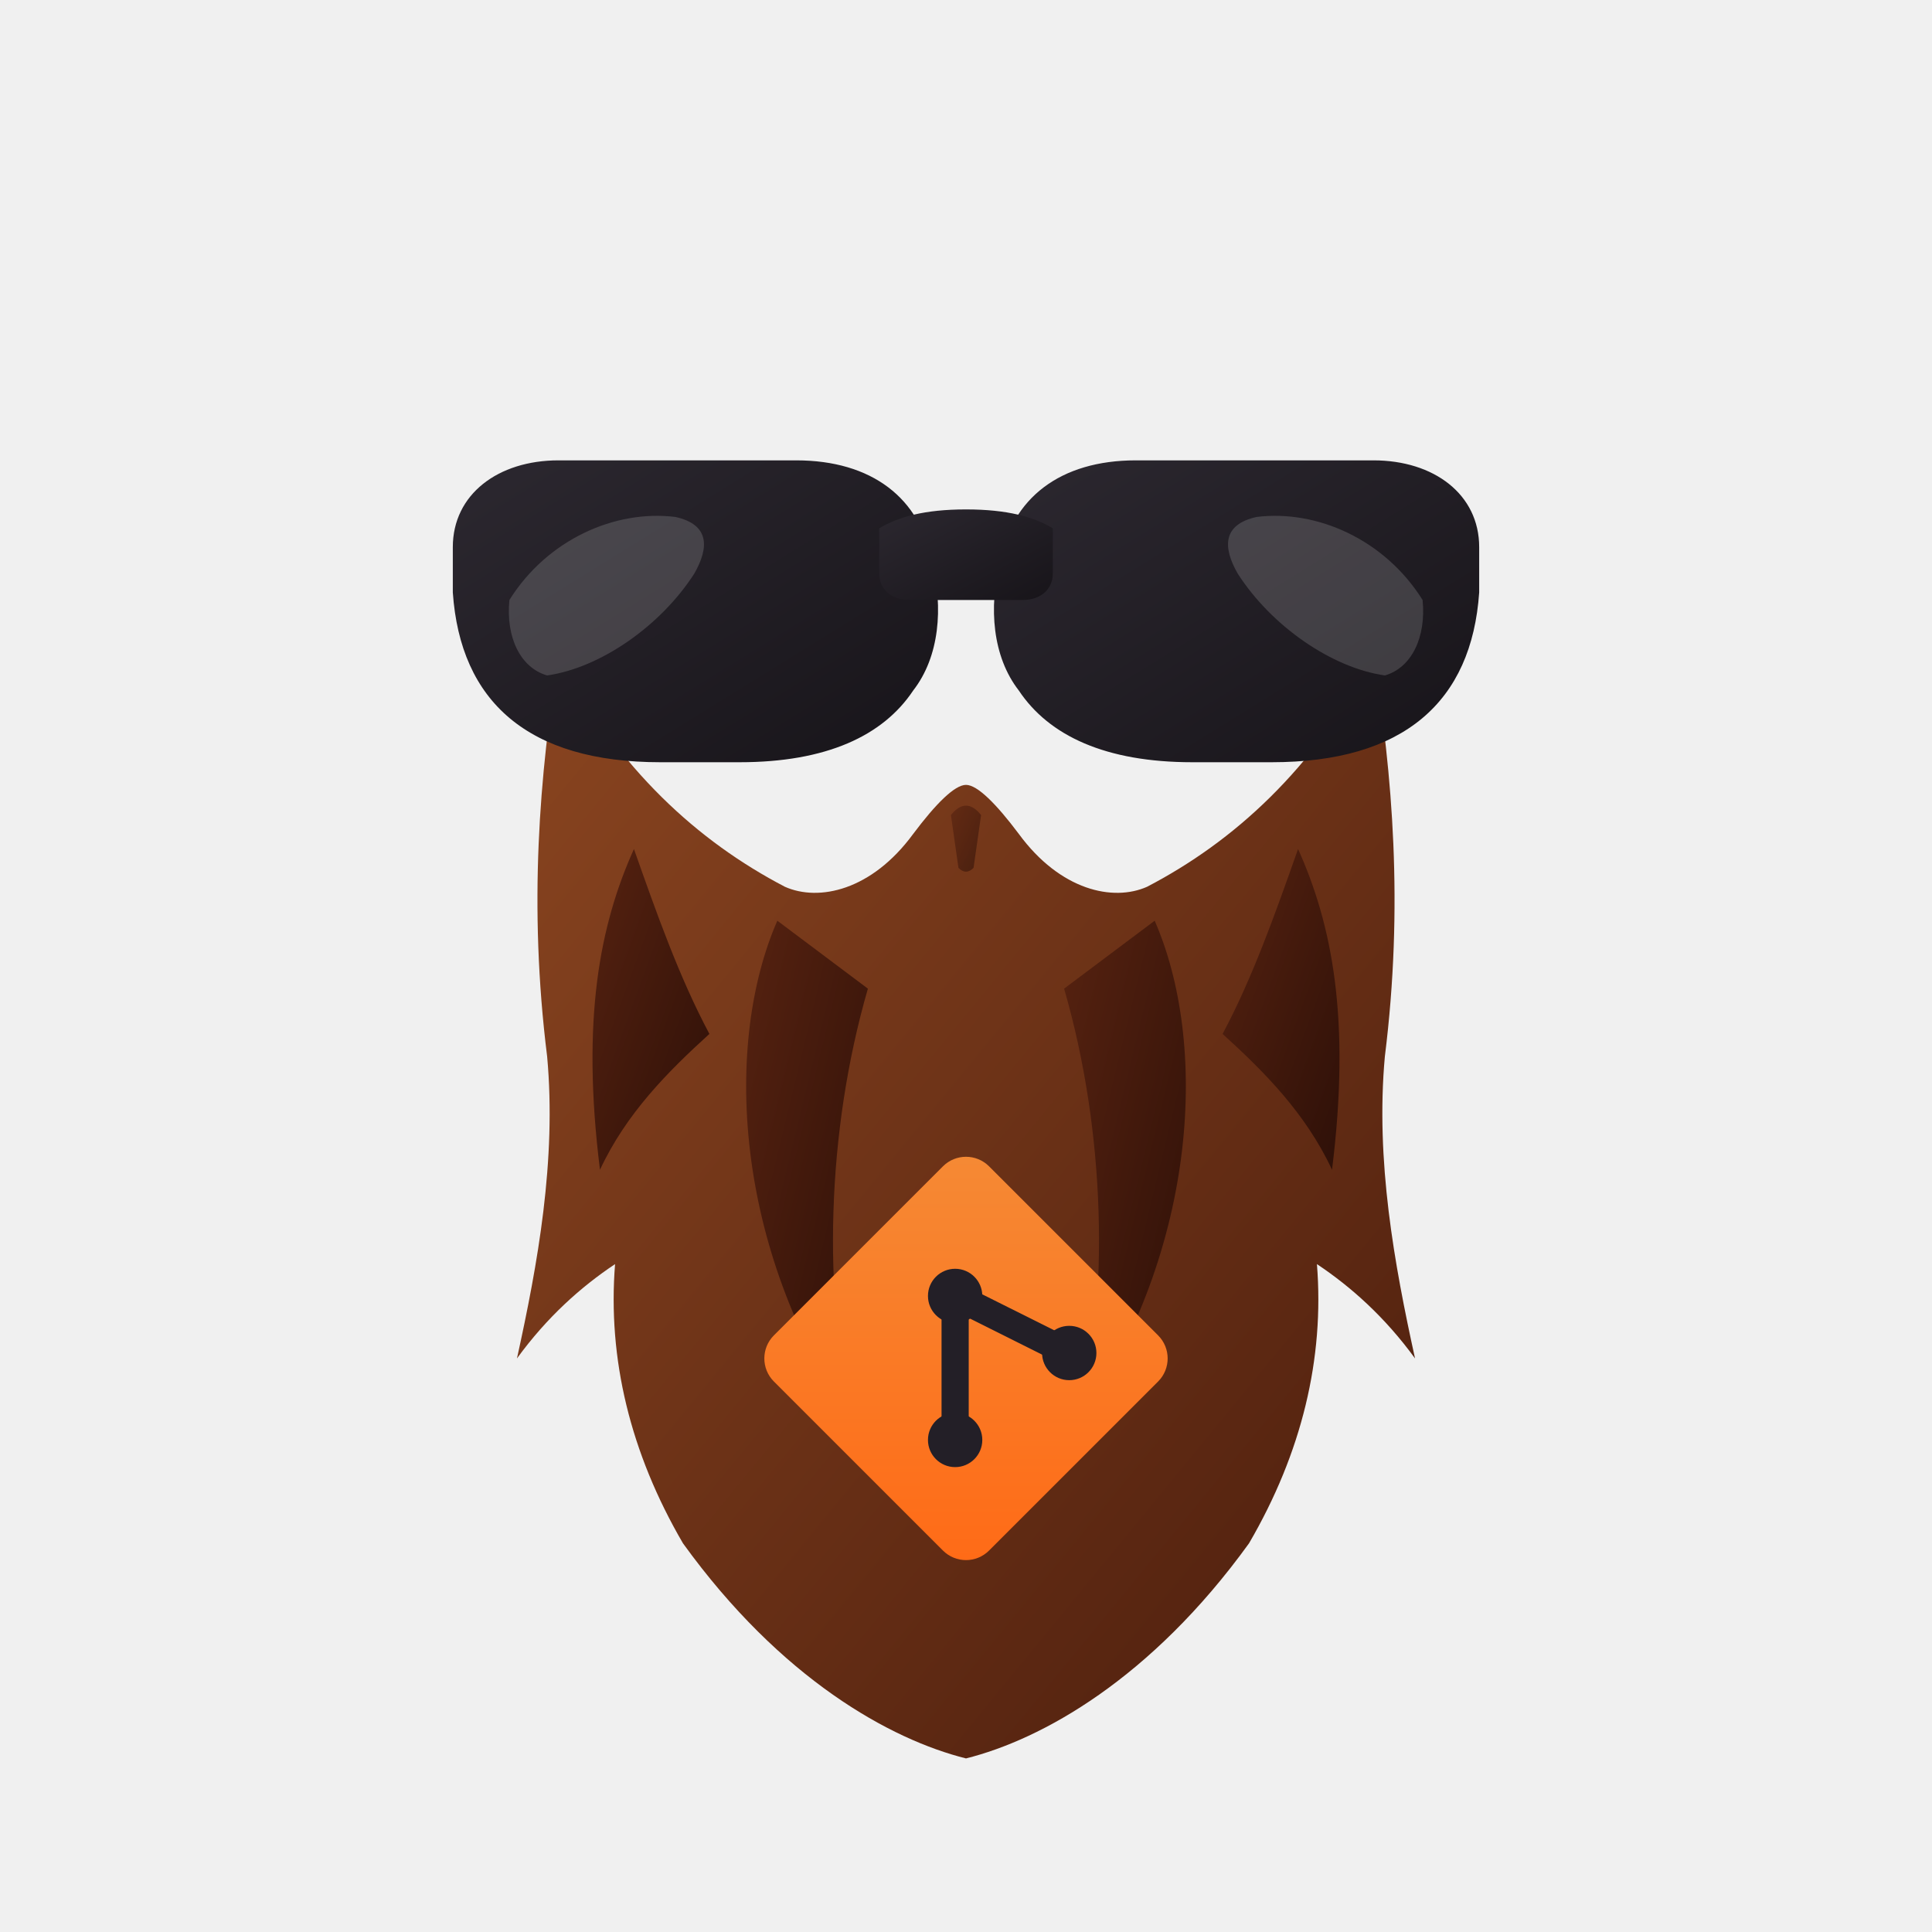
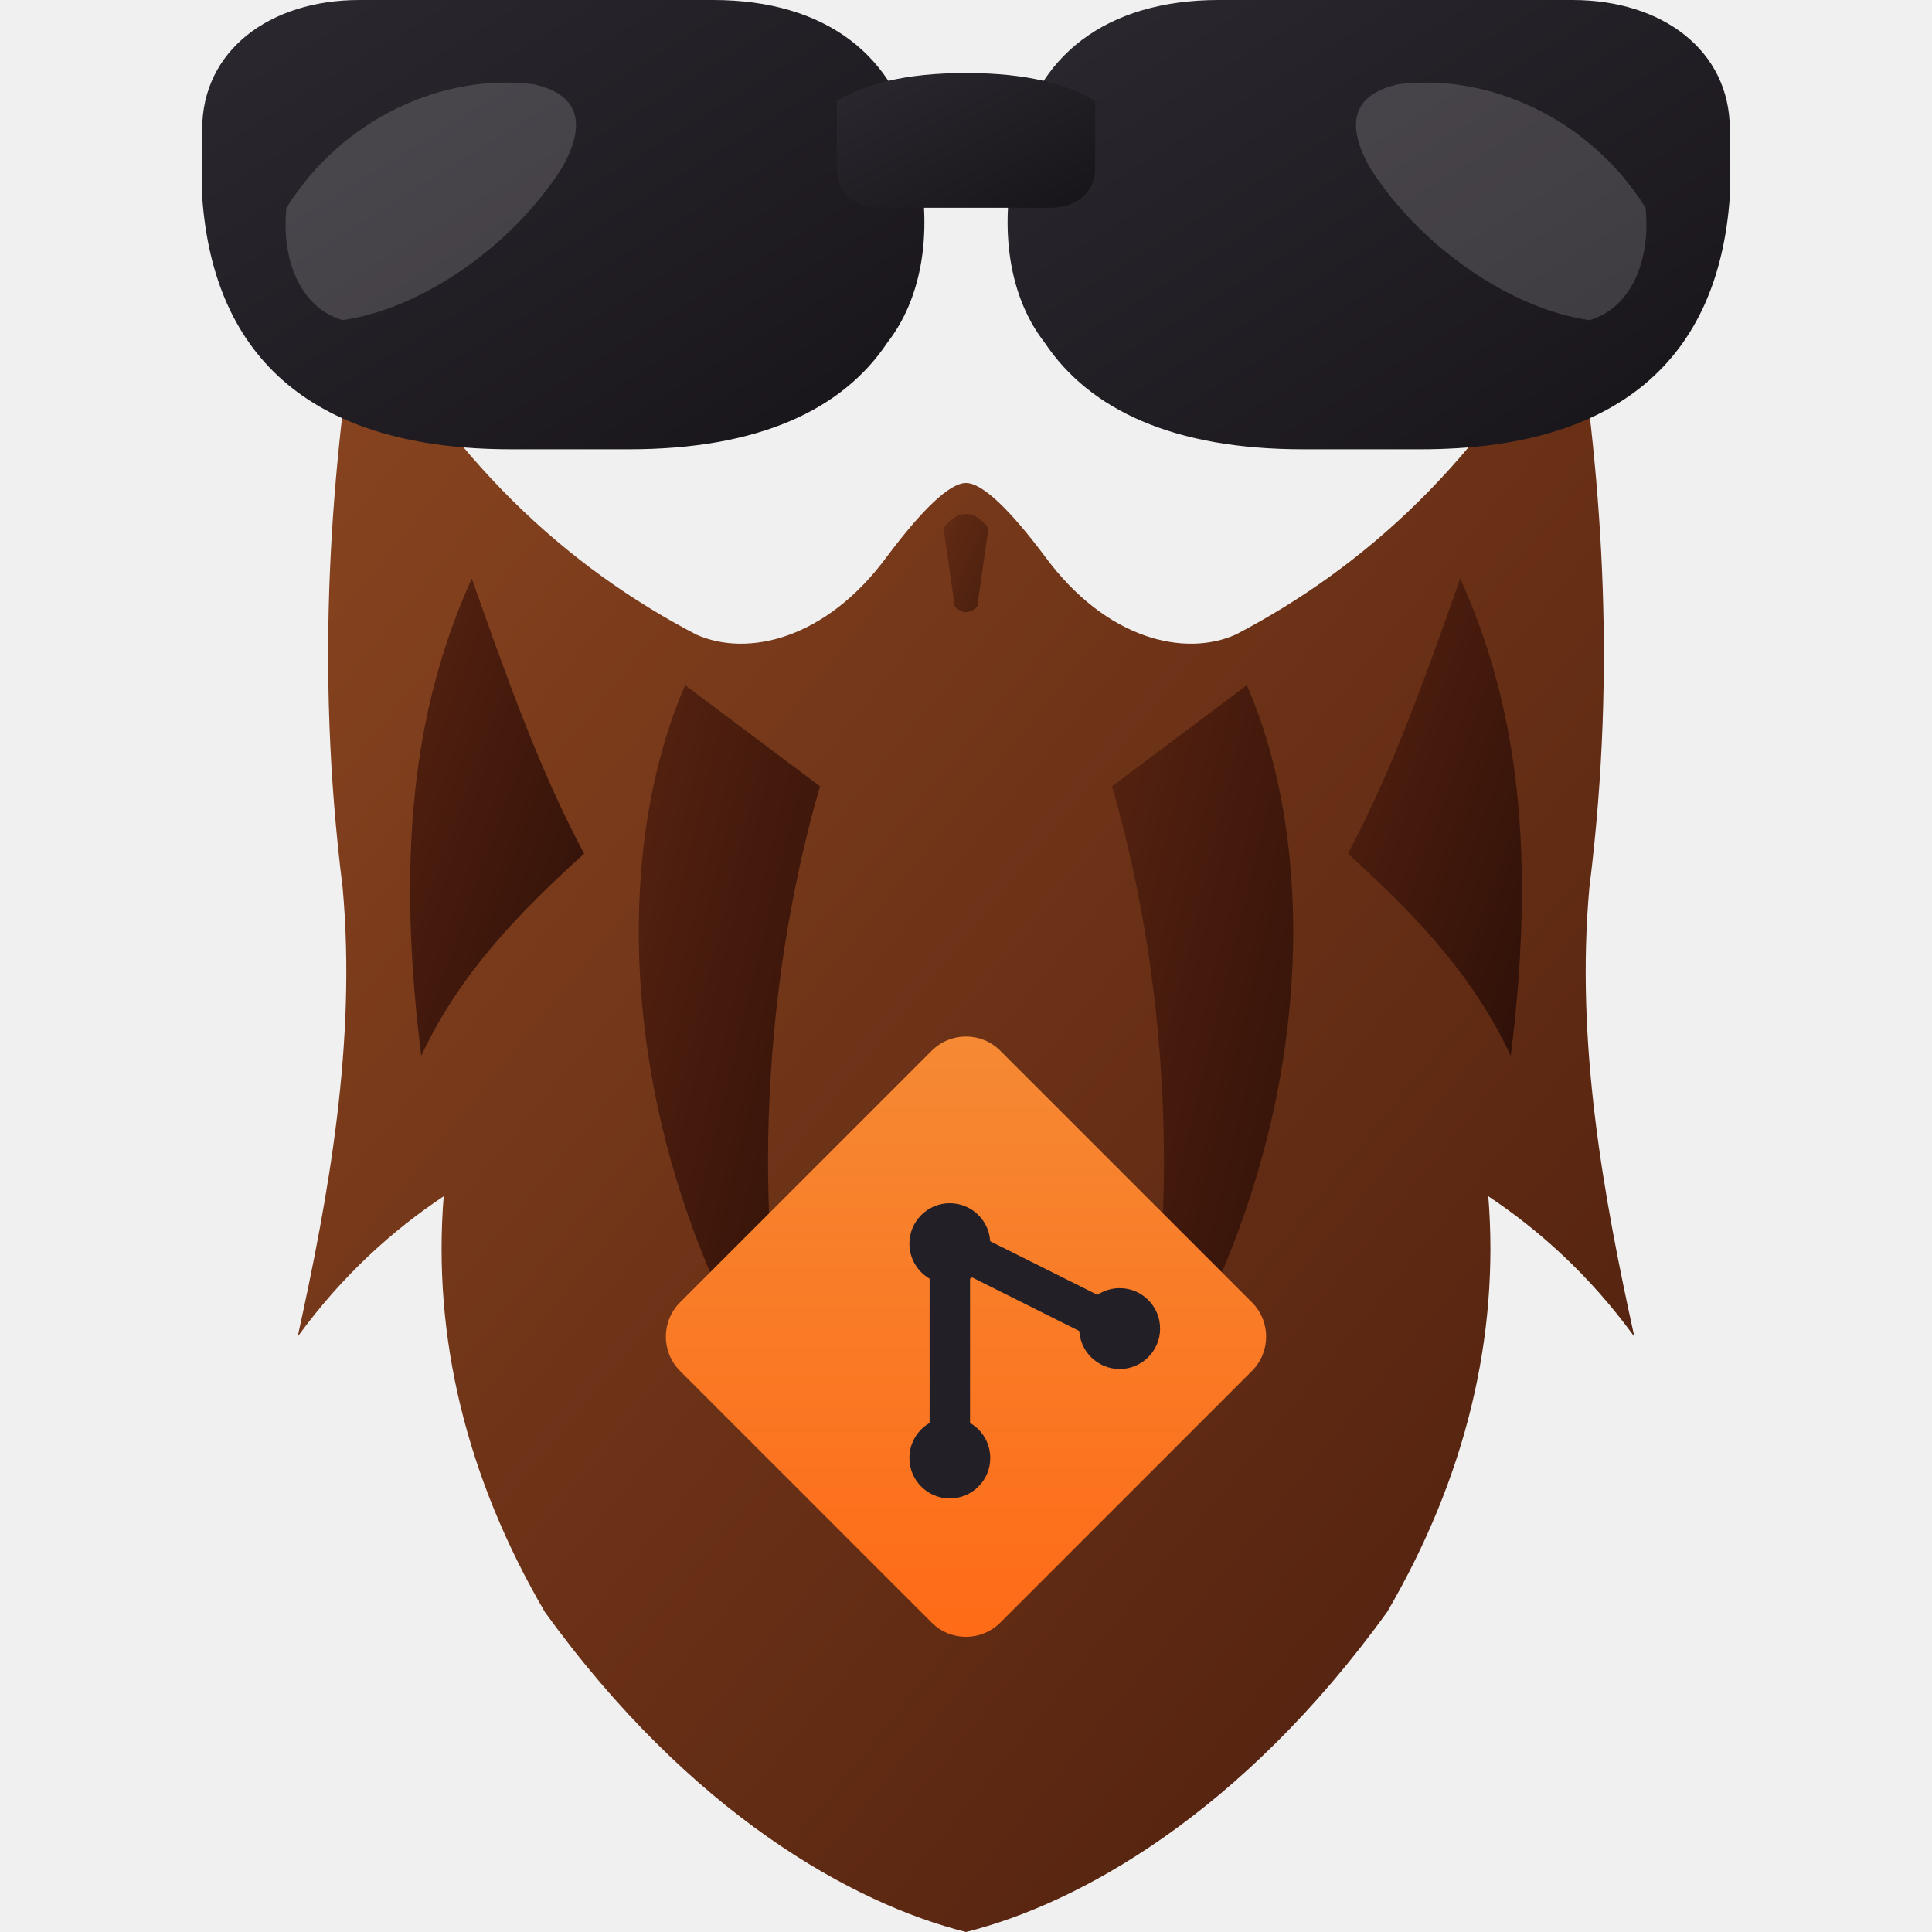
- <svg xmlns="http://www.w3.org/2000/svg" viewBox="0 0 1024 1024" role="img" aria-label="BeardGit">
+ <svg xmlns="http://www.w3.org/2000/svg" viewBox="168 244 688 688" role="img" aria-label="BeardGit">
  <defs>
    <linearGradient id="frame" x1="0" y1="0" x2="1" y2="1">
      <stop offset="0" stop-color="#2C2830" />
      <stop offset="1" stop-color="#171419" />
    </linearGradient>
    <linearGradient id="beard" x1="0" y1="0" x2="1" y2="1">
      <stop offset="0" stop-color="#8A4520" />
      <stop offset="1" stop-color="#4B1D0D" />
    </linearGradient>
    <linearGradient id="beardDark" x1="0" y1="0" x2="1" y2="1">
      <stop offset="0" stop-color="#562210" />
      <stop offset="1" stop-color="#2E1008" />
    </linearGradient>
    <linearGradient id="git" x1="0" y1="0" x2="1" y2="1">
      <stop offset="0" stop-color="#F58A35" />
      <stop offset="1" stop-color="#FF6A16" />
    </linearGradient>
  </defs>
  <path d="M 296 348 C 286 410 280 480 290 560 C 295 615 285 670 274 720 C 290 698 308 682 326 670 C 322 720 334 770 362 818 C 414 890 472 922 512 932 C 552 922 610 890 662 818 C 690 770 702 720 698 670 C 716 682 734 698 750 720 C 739 670 729 615 734 560 C 744 480 738 410 728 348 C 696 408 654 446 608 470 C 590 478 562 472 540 442 C 528 426 518 416 512 416 C 506 416 496 426 484 442 C 462 472 434 478 416 470 C 370 446 328 408 296 348 Z" fill="url(#beard)" />
  <g fill="url(#beardDark)">
    <path d="M 336 450 C 318 490 308 540 318 620 C 332 590 354 568 376 548 C 360 518 348 484 336 450 Z" />
    <path d="M 688 450 C 706 490 716 540 706 620 C 692 590 670 568 648 548 C 664 518 676 484 688 450 Z" />
    <path d="M 412 488 C 384 552 388 660 452 754 C 436 686 438 600 460 524 Z" />
    <path d="M 612 488 C 640 552 636 660 572 754 C 588 686 586 600 564 524 Z" />
  </g>
  <path d="M 504 432 Q 512 422 520 432 L 516 460 Q 512 464 508 460 Z" fill="url(#beardDark)" opacity="0.6" />
  <g transform="translate(512 720) scale(0.72)">
    <rect x="-112" y="-112" width="224" height="224" rx="24" transform="rotate(45)" fill="url(#git)" />
    <g fill="#231F27">
      <circle cx="-8" cy="-46" r="20" />
      <circle cx="-8" cy="60" r="20" />
      <circle cx="76" cy="-4" r="20" />
    </g>
    <g fill="none" stroke="#231F27" stroke-width="20" stroke-linecap="round" stroke-linejoin="round">
      <path d="M-8 -46 V60" />
      <path d="M-8 -46 L76 -4" />
    </g>
  </g>
  <g fill="url(#frame)">
    <path d="M 240 290 C 240 262 264 244 296 244 H 422 C 462 244 488 264 494 298 C 500 322 498 348 484 366 C 468 390 438 404 392 404 H 350 C 280 404 244 372 240 314 Z" />
    <path d="M 784 290 C 784 262 760 244 728 244 H 602 C 562 244 536 264 530 298 C 524 322 526 348 540 366 C 556 390 586 404 632 404 H 674 C 744 404 780 372 784 314 Z" />
    <path d="M 466 280 C 476 274 490 270 512 270 C 534 270 548 274 558 280 L 558 304 C 558 312 552 318 542 318 H 482 C 472 318 466 312 466 304 Z" />
  </g>
  <g fill="#FFFFFF" opacity="0.16">
    <path d="M 270 318 C 290 286 326 270 358 274 C 376 278 376 290 368 304 C 350 332 318 354 290 358 C 276 354 268 338 270 318 Z" />
    <path d="M 754 318 C 734 286 698 270 666 274 C 648 278 648 290 656 304 C 674 332 706 354 734 358 C 748 354 756 338 754 318 Z" />
  </g>
</svg>
